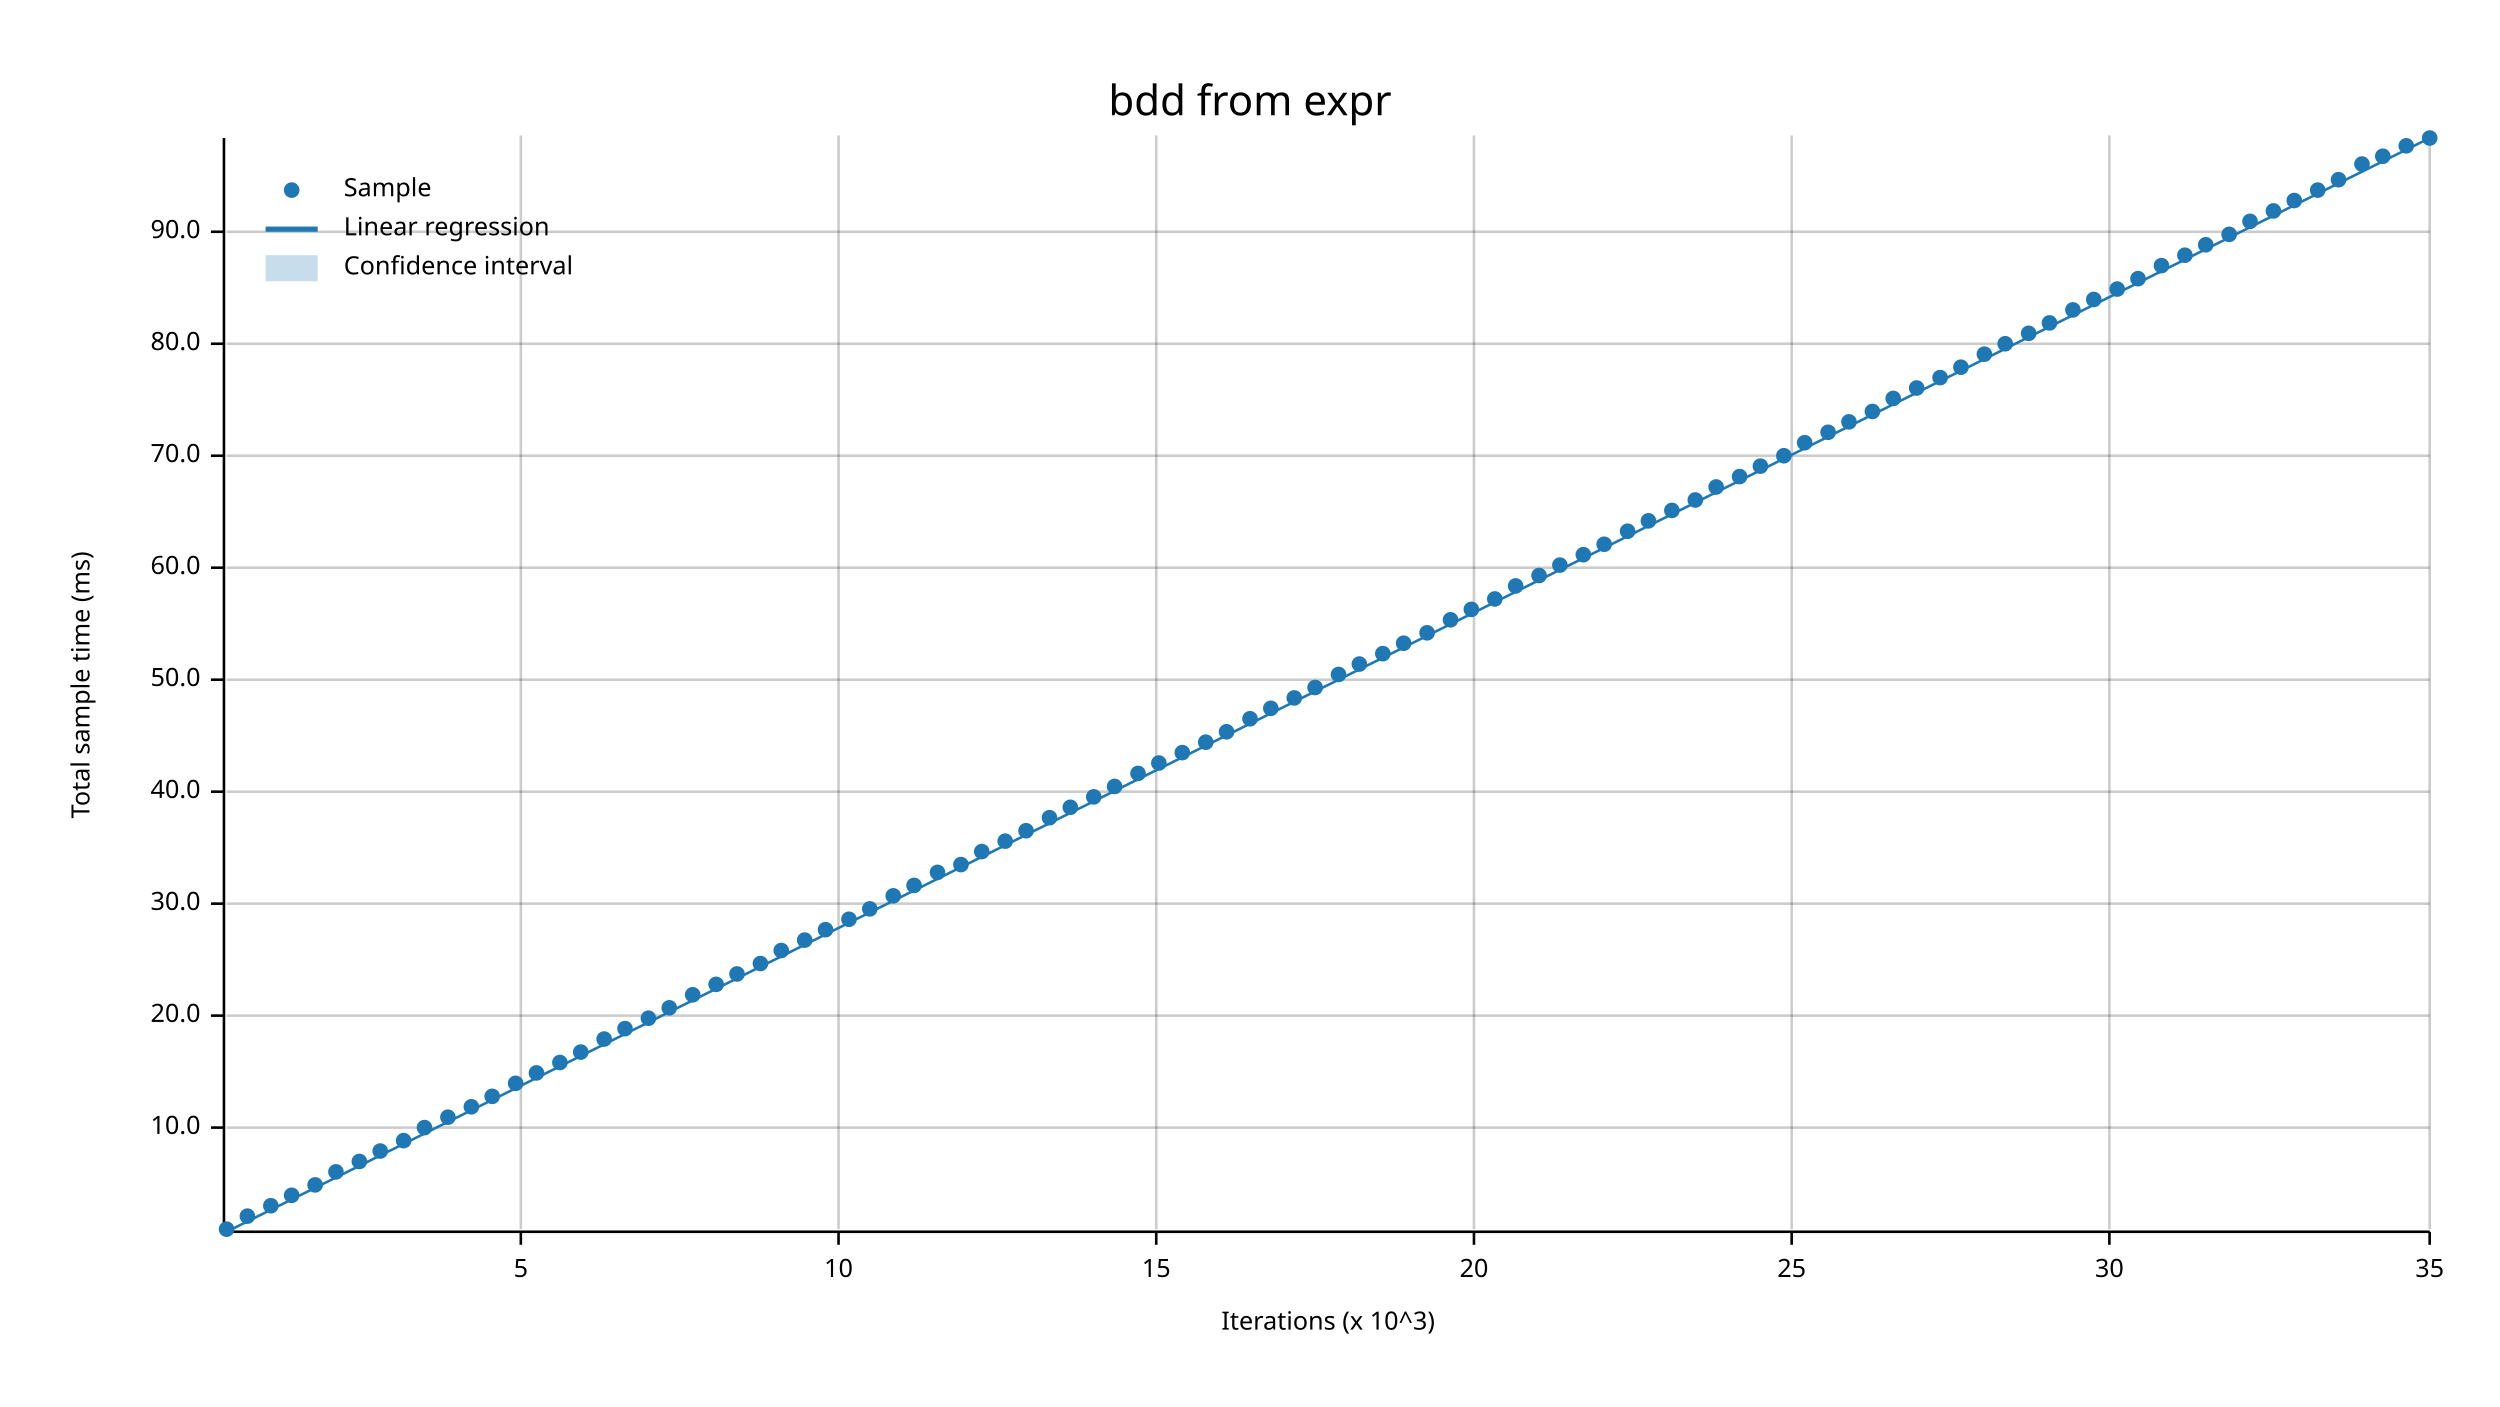
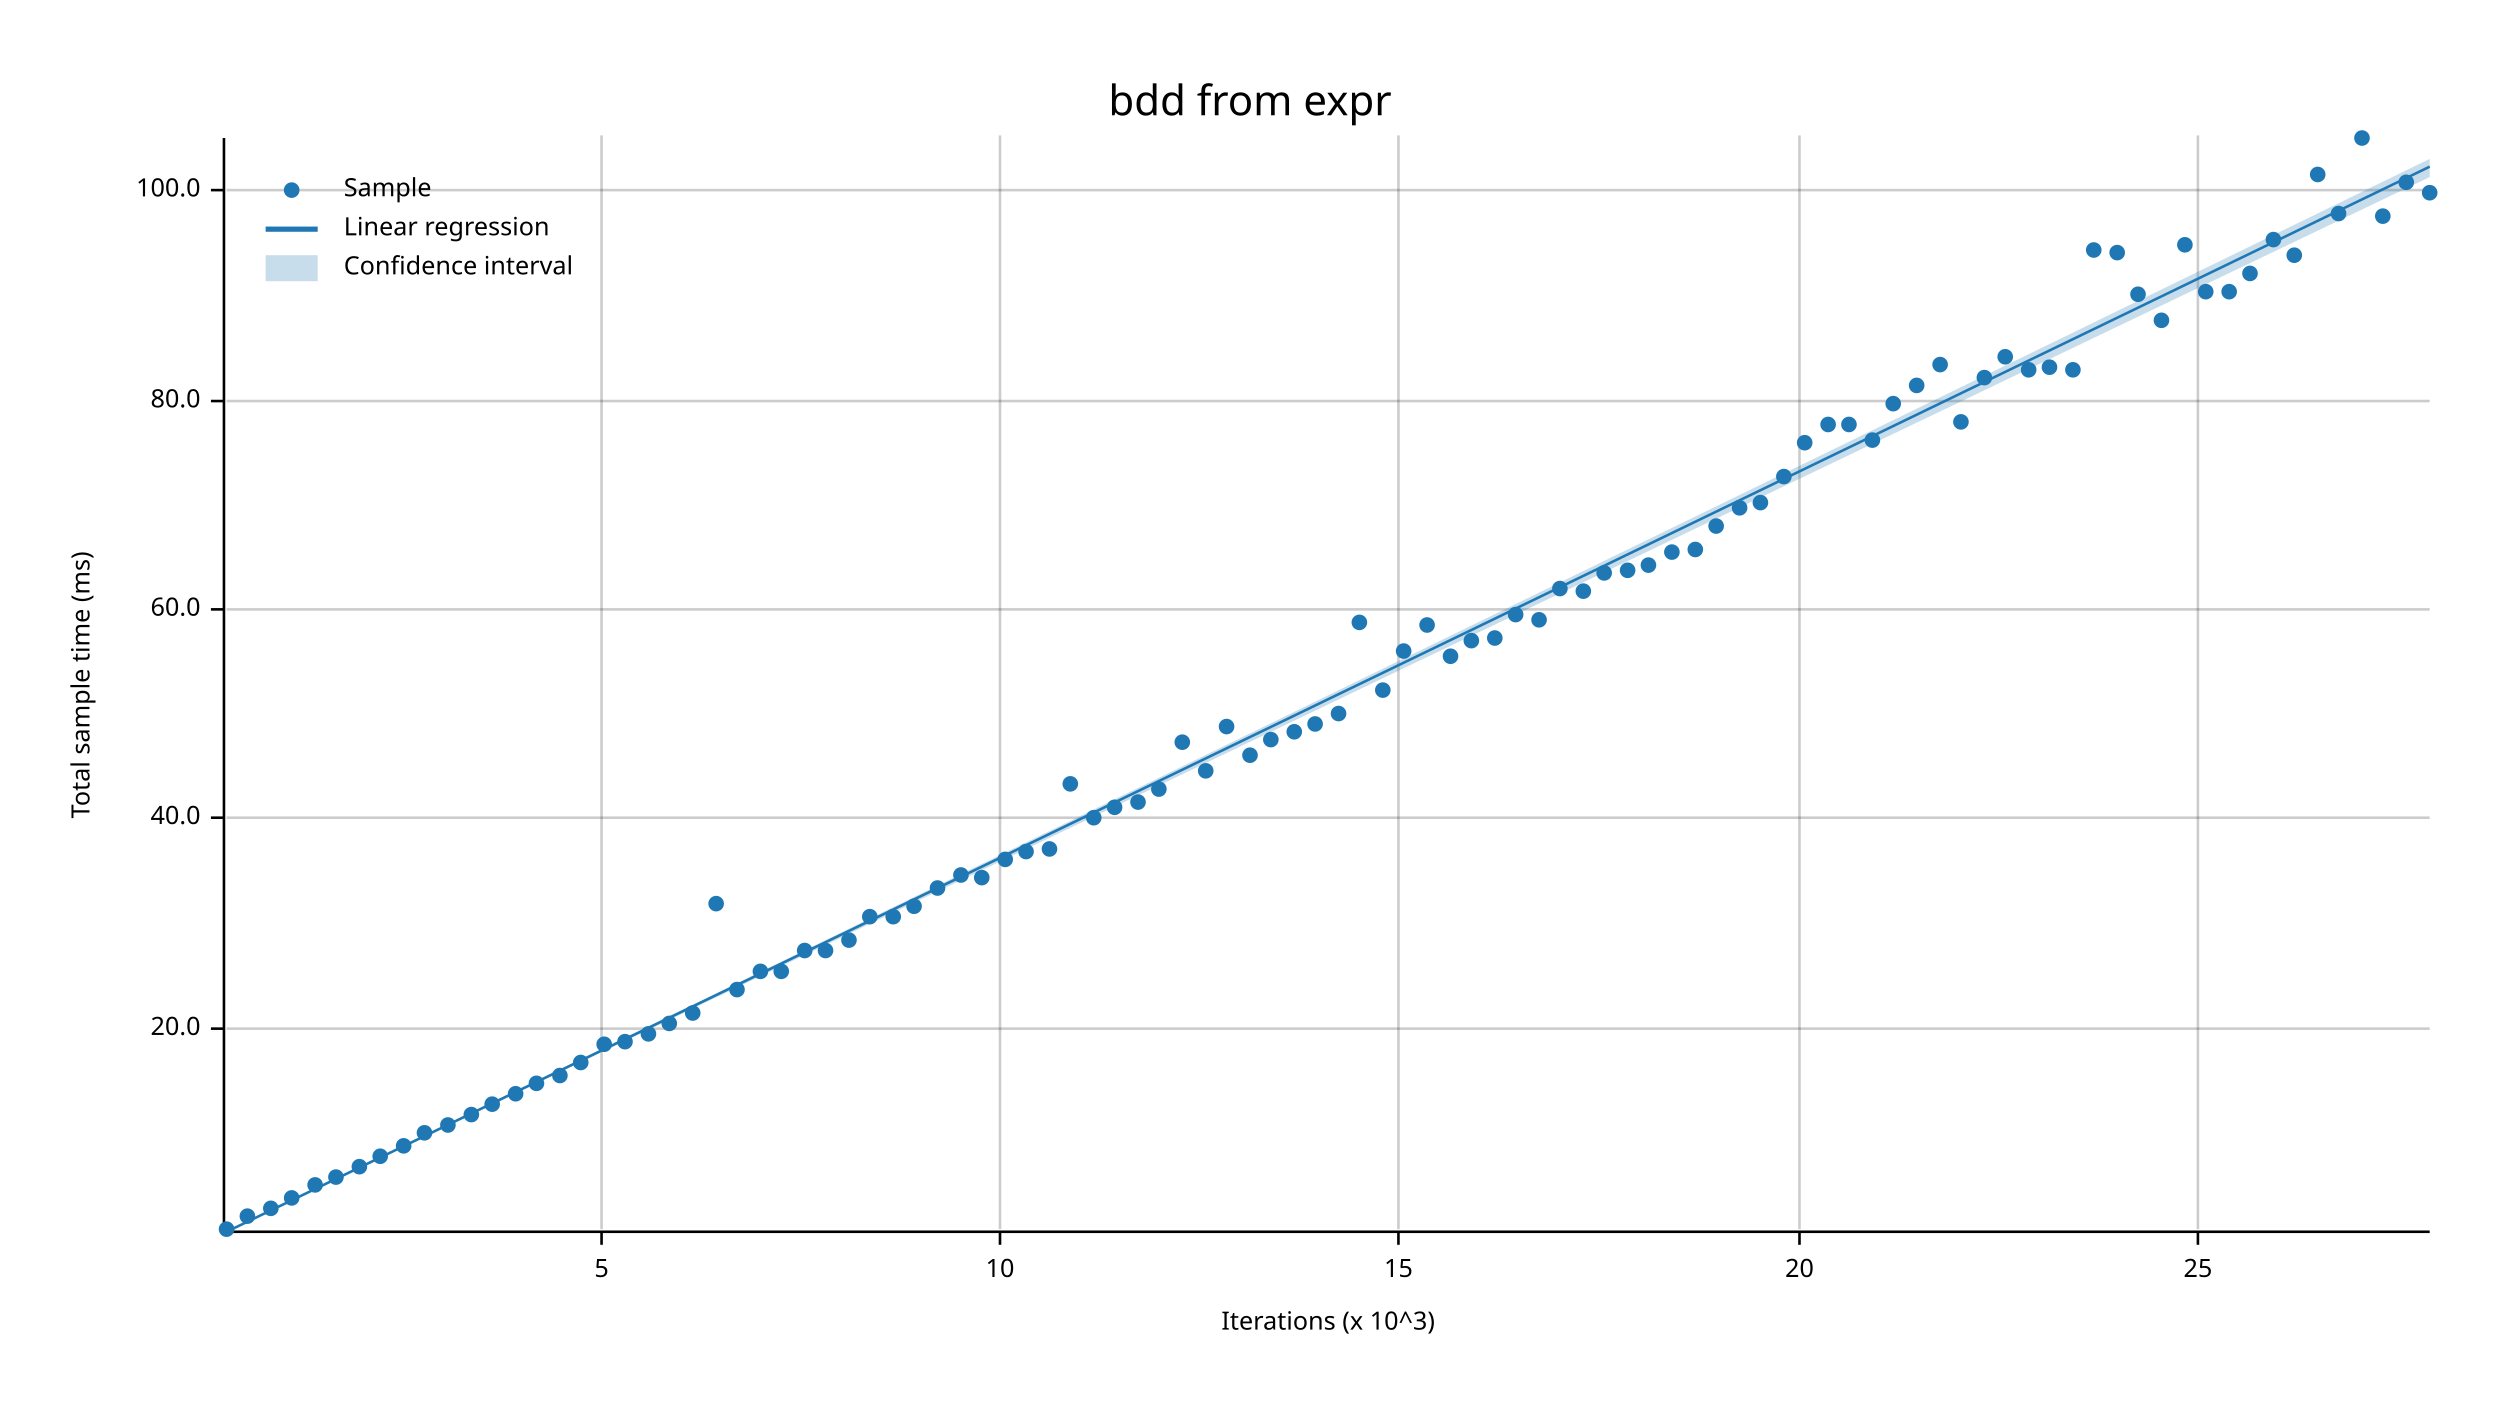
<svg xmlns="http://www.w3.org/2000/svg" width="960" height="540" viewBox="0 0 960 540">
  <text x="480" y="32" dy="0.76em" text-anchor="middle" font-family="sans-serif" font-size="16.129" opacity="1" fill="#000000">
bdd from expr
</text>
  <text x="27" y="263" dy="0.76em" text-anchor="middle" font-family="sans-serif" font-size="9.677" opacity="1" fill="#000000" transform="rotate(270, 27, 263)">
Total sample time (ms)
</text>
  <text x="510" y="513" dy="-0.5ex" text-anchor="middle" font-family="sans-serif" font-size="9.677" opacity="1" fill="#000000">
Iterations (x 10^3)
</text>
-   <line opacity="0.2" stroke="#000000" stroke-width="1" x1="200" y1="472" x2="200" y2="52" />
-   <line opacity="0.2" stroke="#000000" stroke-width="1" x1="322" y1="472" x2="322" y2="52" />
-   <line opacity="0.2" stroke="#000000" stroke-width="1" x1="444" y1="472" x2="444" y2="52" />
-   <line opacity="0.2" stroke="#000000" stroke-width="1" x1="566" y1="472" x2="566" y2="52" />
-   <line opacity="0.2" stroke="#000000" stroke-width="1" x1="688" y1="472" x2="688" y2="52" />
-   <line opacity="0.2" stroke="#000000" stroke-width="1" x1="810" y1="472" x2="810" y2="52" />
-   <line opacity="0.2" stroke="#000000" stroke-width="1" x1="933" y1="472" x2="933" y2="52" />
-   <line opacity="0.2" stroke="#000000" stroke-width="1" x1="87" y1="433" x2="933" y2="433" />
-   <line opacity="0.2" stroke="#000000" stroke-width="1" x1="87" y1="390" x2="933" y2="390" />
-   <line opacity="0.2" stroke="#000000" stroke-width="1" x1="87" y1="347" x2="933" y2="347" />
-   <line opacity="0.2" stroke="#000000" stroke-width="1" x1="87" y1="304" x2="933" y2="304" />
-   <line opacity="0.2" stroke="#000000" stroke-width="1" x1="87" y1="261" x2="933" y2="261" />
-   <line opacity="0.2" stroke="#000000" stroke-width="1" x1="87" y1="218" x2="933" y2="218" />
-   <line opacity="0.2" stroke="#000000" stroke-width="1" x1="87" y1="175" x2="933" y2="175" />
-   <line opacity="0.2" stroke="#000000" stroke-width="1" x1="87" y1="132" x2="933" y2="132" />
-   <line opacity="0.2" stroke="#000000" stroke-width="1" x1="87" y1="89" x2="933" y2="89" />
+   <line opacity="0.2" stroke="#000000" stroke-width="1" x1="231" y1="472" x2="231" y2="52" />
+   <line opacity="0.2" stroke="#000000" stroke-width="1" x1="384" y1="472" x2="384" y2="52" />
+   <line opacity="0.2" stroke="#000000" stroke-width="1" x1="537" y1="472" x2="537" y2="52" />
+   <line opacity="0.2" stroke="#000000" stroke-width="1" x1="691" y1="472" x2="691" y2="52" />
+   <line opacity="0.2" stroke="#000000" stroke-width="1" x1="844" y1="472" x2="844" y2="52" />
+   <line opacity="0.2" stroke="#000000" stroke-width="1" x1="87" y1="395" x2="933" y2="395" />
+   <line opacity="0.2" stroke="#000000" stroke-width="1" x1="87" y1="314" x2="933" y2="314" />
+   <line opacity="0.2" stroke="#000000" stroke-width="1" x1="87" y1="234" x2="933" y2="234" />
+   <line opacity="0.2" stroke="#000000" stroke-width="1" x1="87" y1="154" x2="933" y2="154" />
+   <line opacity="0.2" stroke="#000000" stroke-width="1" x1="87" y1="73" x2="933" y2="73" />
  <polyline fill="none" opacity="1" stroke="#000000" stroke-width="1" points="86,53 86,473 " />
-   <text x="77" y="433" dy="0.5ex" text-anchor="end" font-family="sans-serif" font-size="9.677" opacity="1" fill="#000000">
- 10.0
- </text>
-   <polyline fill="none" opacity="1" stroke="#000000" stroke-width="1" points="81,433 86,433 " />
-   <text x="77" y="390" dy="0.5ex" text-anchor="end" font-family="sans-serif" font-size="9.677" opacity="1" fill="#000000">
+   <text x="77" y="395" dy="0.5ex" text-anchor="end" font-family="sans-serif" font-size="9.677" opacity="1" fill="#000000">
20.0
</text>
-   <polyline fill="none" opacity="1" stroke="#000000" stroke-width="1" points="81,390 86,390 " />
-   <text x="77" y="347" dy="0.5ex" text-anchor="end" font-family="sans-serif" font-size="9.677" opacity="1" fill="#000000">
- 30.0
- </text>
-   <polyline fill="none" opacity="1" stroke="#000000" stroke-width="1" points="81,347 86,347 " />
-   <text x="77" y="304" dy="0.5ex" text-anchor="end" font-family="sans-serif" font-size="9.677" opacity="1" fill="#000000">
+   <polyline fill="none" opacity="1" stroke="#000000" stroke-width="1" points="81,395 86,395 " />
+   <text x="77" y="314" dy="0.5ex" text-anchor="end" font-family="sans-serif" font-size="9.677" opacity="1" fill="#000000">
40.0
</text>
-   <polyline fill="none" opacity="1" stroke="#000000" stroke-width="1" points="81,304 86,304 " />
-   <text x="77" y="261" dy="0.5ex" text-anchor="end" font-family="sans-serif" font-size="9.677" opacity="1" fill="#000000">
- 50.0
- </text>
-   <polyline fill="none" opacity="1" stroke="#000000" stroke-width="1" points="81,261 86,261 " />
-   <text x="77" y="218" dy="0.5ex" text-anchor="end" font-family="sans-serif" font-size="9.677" opacity="1" fill="#000000">
+   <polyline fill="none" opacity="1" stroke="#000000" stroke-width="1" points="81,314 86,314 " />
+   <text x="77" y="234" dy="0.5ex" text-anchor="end" font-family="sans-serif" font-size="9.677" opacity="1" fill="#000000">
60.0
</text>
-   <polyline fill="none" opacity="1" stroke="#000000" stroke-width="1" points="81,218 86,218 " />
-   <text x="77" y="175" dy="0.5ex" text-anchor="end" font-family="sans-serif" font-size="9.677" opacity="1" fill="#000000">
- 70.0
- </text>
-   <polyline fill="none" opacity="1" stroke="#000000" stroke-width="1" points="81,175 86,175 " />
-   <text x="77" y="132" dy="0.5ex" text-anchor="end" font-family="sans-serif" font-size="9.677" opacity="1" fill="#000000">
+   <polyline fill="none" opacity="1" stroke="#000000" stroke-width="1" points="81,234 86,234 " />
+   <text x="77" y="154" dy="0.5ex" text-anchor="end" font-family="sans-serif" font-size="9.677" opacity="1" fill="#000000">
80.0
</text>
-   <polyline fill="none" opacity="1" stroke="#000000" stroke-width="1" points="81,132 86,132 " />
-   <text x="77" y="89" dy="0.5ex" text-anchor="end" font-family="sans-serif" font-size="9.677" opacity="1" fill="#000000">
- 90.0
+   <polyline fill="none" opacity="1" stroke="#000000" stroke-width="1" points="81,154 86,154 " />
+   <text x="77" y="73" dy="0.5ex" text-anchor="end" font-family="sans-serif" font-size="9.677" opacity="1" fill="#000000">
+ 100.0
</text>
-   <polyline fill="none" opacity="1" stroke="#000000" stroke-width="1" points="81,89 86,89 " />
+   <polyline fill="none" opacity="1" stroke="#000000" stroke-width="1" points="81,73 86,73 " />
  <polyline fill="none" opacity="1" stroke="#000000" stroke-width="1" points="87,473 933,473 " />
-   <text x="200" y="483" dy="0.76em" text-anchor="middle" font-family="sans-serif" font-size="9.677" opacity="1" fill="#000000">
+   <text x="231" y="483" dy="0.76em" text-anchor="middle" font-family="sans-serif" font-size="9.677" opacity="1" fill="#000000">
5
</text>
-   <polyline fill="none" opacity="1" stroke="#000000" stroke-width="1" points="200,473 200,478 " />
-   <text x="322" y="483" dy="0.76em" text-anchor="middle" font-family="sans-serif" font-size="9.677" opacity="1" fill="#000000">
+   <polyline fill="none" opacity="1" stroke="#000000" stroke-width="1" points="231,473 231,478 " />
+   <text x="384" y="483" dy="0.76em" text-anchor="middle" font-family="sans-serif" font-size="9.677" opacity="1" fill="#000000">
10
</text>
-   <polyline fill="none" opacity="1" stroke="#000000" stroke-width="1" points="322,473 322,478 " />
-   <text x="444" y="483" dy="0.76em" text-anchor="middle" font-family="sans-serif" font-size="9.677" opacity="1" fill="#000000">
+   <polyline fill="none" opacity="1" stroke="#000000" stroke-width="1" points="384,473 384,478 " />
+   <text x="537" y="483" dy="0.76em" text-anchor="middle" font-family="sans-serif" font-size="9.677" opacity="1" fill="#000000">
15
</text>
-   <polyline fill="none" opacity="1" stroke="#000000" stroke-width="1" points="444,473 444,478 " />
-   <text x="566" y="483" dy="0.76em" text-anchor="middle" font-family="sans-serif" font-size="9.677" opacity="1" fill="#000000">
+   <polyline fill="none" opacity="1" stroke="#000000" stroke-width="1" points="537,473 537,478 " />
+   <text x="691" y="483" dy="0.76em" text-anchor="middle" font-family="sans-serif" font-size="9.677" opacity="1" fill="#000000">
20
</text>
-   <polyline fill="none" opacity="1" stroke="#000000" stroke-width="1" points="566,473 566,478 " />
-   <text x="688" y="483" dy="0.76em" text-anchor="middle" font-family="sans-serif" font-size="9.677" opacity="1" fill="#000000">
+   <polyline fill="none" opacity="1" stroke="#000000" stroke-width="1" points="691,473 691,478 " />
+   <text x="844" y="483" dy="0.76em" text-anchor="middle" font-family="sans-serif" font-size="9.677" opacity="1" fill="#000000">
25
</text>
-   <polyline fill="none" opacity="1" stroke="#000000" stroke-width="1" points="688,473 688,478 " />
-   <text x="810" y="483" dy="0.76em" text-anchor="middle" font-family="sans-serif" font-size="9.677" opacity="1" fill="#000000">
- 30
- </text>
-   <polyline fill="none" opacity="1" stroke="#000000" stroke-width="1" points="810,473 810,478 " />
-   <text x="933" y="483" dy="0.76em" text-anchor="middle" font-family="sans-serif" font-size="9.677" opacity="1" fill="#000000">
- 35
- </text>
-   <polyline fill="none" opacity="1" stroke="#000000" stroke-width="1" points="933,473 933,478 " />
+   <polyline fill="none" opacity="1" stroke="#000000" stroke-width="1" points="844,473 844,478 " />
  <circle cx="87" cy="472" r="3" opacity="1" fill="#1F78B4" stroke="none" stroke-width="1" />
  <circle cx="95" cy="467" r="3" opacity="1" fill="#1F78B4" stroke="none" stroke-width="1" />
-   <circle cx="104" cy="463" r="3" opacity="1" fill="#1F78B4" stroke="none" stroke-width="1" />
-   <circle cx="112" cy="459" r="3" opacity="1" fill="#1F78B4" stroke="none" stroke-width="1" />
+   <circle cx="104" cy="464" r="3" opacity="1" fill="#1F78B4" stroke="none" stroke-width="1" />
+   <circle cx="112" cy="460" r="3" opacity="1" fill="#1F78B4" stroke="none" stroke-width="1" />
  <circle cx="121" cy="455" r="3" opacity="1" fill="#1F78B4" stroke="none" stroke-width="1" />
-   <circle cx="129" cy="450" r="3" opacity="1" fill="#1F78B4" stroke="none" stroke-width="1" />
-   <circle cx="138" cy="446" r="3" opacity="1" fill="#1F78B4" stroke="none" stroke-width="1" />
-   <circle cx="146" cy="442" r="3" opacity="1" fill="#1F78B4" stroke="none" stroke-width="1" />
-   <circle cx="155" cy="438" r="3" opacity="1" fill="#1F78B4" stroke="none" stroke-width="1" />
-   <circle cx="163" cy="433" r="3" opacity="1" fill="#1F78B4" stroke="none" stroke-width="1" />
-   <circle cx="172" cy="429" r="3" opacity="1" fill="#1F78B4" stroke="none" stroke-width="1" />
-   <circle cx="181" cy="425" r="3" opacity="1" fill="#1F78B4" stroke="none" stroke-width="1" />
-   <circle cx="189" cy="421" r="3" opacity="1" fill="#1F78B4" stroke="none" stroke-width="1" />
-   <circle cx="198" cy="416" r="3" opacity="1" fill="#1F78B4" stroke="none" stroke-width="1" />
-   <circle cx="206" cy="412" r="3" opacity="1" fill="#1F78B4" stroke="none" stroke-width="1" />
-   <circle cx="215" cy="408" r="3" opacity="1" fill="#1F78B4" stroke="none" stroke-width="1" />
-   <circle cx="223" cy="404" r="3" opacity="1" fill="#1F78B4" stroke="none" stroke-width="1" />
-   <circle cx="232" cy="399" r="3" opacity="1" fill="#1F78B4" stroke="none" stroke-width="1" />
-   <circle cx="240" cy="395" r="3" opacity="1" fill="#1F78B4" stroke="none" stroke-width="1" />
-   <circle cx="249" cy="391" r="3" opacity="1" fill="#1F78B4" stroke="none" stroke-width="1" />
-   <circle cx="257" cy="387" r="3" opacity="1" fill="#1F78B4" stroke="none" stroke-width="1" />
-   <circle cx="266" cy="382" r="3" opacity="1" fill="#1F78B4" stroke="none" stroke-width="1" />
-   <circle cx="275" cy="378" r="3" opacity="1" fill="#1F78B4" stroke="none" stroke-width="1" />
-   <circle cx="283" cy="374" r="3" opacity="1" fill="#1F78B4" stroke="none" stroke-width="1" />
-   <circle cx="292" cy="370" r="3" opacity="1" fill="#1F78B4" stroke="none" stroke-width="1" />
-   <circle cx="300" cy="365" r="3" opacity="1" fill="#1F78B4" stroke="none" stroke-width="1" />
-   <circle cx="309" cy="361" r="3" opacity="1" fill="#1F78B4" stroke="none" stroke-width="1" />
-   <circle cx="317" cy="357" r="3" opacity="1" fill="#1F78B4" stroke="none" stroke-width="1" />
-   <circle cx="326" cy="353" r="3" opacity="1" fill="#1F78B4" stroke="none" stroke-width="1" />
-   <circle cx="334" cy="349" r="3" opacity="1" fill="#1F78B4" stroke="none" stroke-width="1" />
-   <circle cx="343" cy="344" r="3" opacity="1" fill="#1F78B4" stroke="none" stroke-width="1" />
-   <circle cx="351" cy="340" r="3" opacity="1" fill="#1F78B4" stroke="none" stroke-width="1" />
-   <circle cx="360" cy="335" r="3" opacity="1" fill="#1F78B4" stroke="none" stroke-width="1" />
-   <circle cx="369" cy="332" r="3" opacity="1" fill="#1F78B4" stroke="none" stroke-width="1" />
-   <circle cx="377" cy="327" r="3" opacity="1" fill="#1F78B4" stroke="none" stroke-width="1" />
-   <circle cx="386" cy="323" r="3" opacity="1" fill="#1F78B4" stroke="none" stroke-width="1" />
-   <circle cx="394" cy="319" r="3" opacity="1" fill="#1F78B4" stroke="none" stroke-width="1" />
-   <circle cx="403" cy="314" r="3" opacity="1" fill="#1F78B4" stroke="none" stroke-width="1" />
-   <circle cx="411" cy="310" r="3" opacity="1" fill="#1F78B4" stroke="none" stroke-width="1" />
-   <circle cx="420" cy="306" r="3" opacity="1" fill="#1F78B4" stroke="none" stroke-width="1" />
-   <circle cx="428" cy="302" r="3" opacity="1" fill="#1F78B4" stroke="none" stroke-width="1" />
-   <circle cx="437" cy="297" r="3" opacity="1" fill="#1F78B4" stroke="none" stroke-width="1" />
-   <circle cx="445" cy="293" r="3" opacity="1" fill="#1F78B4" stroke="none" stroke-width="1" />
-   <circle cx="454" cy="289" r="3" opacity="1" fill="#1F78B4" stroke="none" stroke-width="1" />
-   <circle cx="463" cy="285" r="3" opacity="1" fill="#1F78B4" stroke="none" stroke-width="1" />
-   <circle cx="471" cy="281" r="3" opacity="1" fill="#1F78B4" stroke="none" stroke-width="1" />
-   <circle cx="480" cy="276" r="3" opacity="1" fill="#1F78B4" stroke="none" stroke-width="1" />
-   <circle cx="488" cy="272" r="3" opacity="1" fill="#1F78B4" stroke="none" stroke-width="1" />
-   <circle cx="497" cy="268" r="3" opacity="1" fill="#1F78B4" stroke="none" stroke-width="1" />
-   <circle cx="505" cy="264" r="3" opacity="1" fill="#1F78B4" stroke="none" stroke-width="1" />
-   <circle cx="514" cy="259" r="3" opacity="1" fill="#1F78B4" stroke="none" stroke-width="1" />
-   <circle cx="522" cy="255" r="3" opacity="1" fill="#1F78B4" stroke="none" stroke-width="1" />
-   <circle cx="531" cy="251" r="3" opacity="1" fill="#1F78B4" stroke="none" stroke-width="1" />
-   <circle cx="539" cy="247" r="3" opacity="1" fill="#1F78B4" stroke="none" stroke-width="1" />
-   <circle cx="548" cy="243" r="3" opacity="1" fill="#1F78B4" stroke="none" stroke-width="1" />
-   <circle cx="557" cy="238" r="3" opacity="1" fill="#1F78B4" stroke="none" stroke-width="1" />
-   <circle cx="565" cy="234" r="3" opacity="1" fill="#1F78B4" stroke="none" stroke-width="1" />
-   <circle cx="574" cy="230" r="3" opacity="1" fill="#1F78B4" stroke="none" stroke-width="1" />
-   <circle cx="582" cy="225" r="3" opacity="1" fill="#1F78B4" stroke="none" stroke-width="1" />
-   <circle cx="591" cy="221" r="3" opacity="1" fill="#1F78B4" stroke="none" stroke-width="1" />
-   <circle cx="599" cy="217" r="3" opacity="1" fill="#1F78B4" stroke="none" stroke-width="1" />
-   <circle cx="608" cy="213" r="3" opacity="1" fill="#1F78B4" stroke="none" stroke-width="1" />
-   <circle cx="616" cy="209" r="3" opacity="1" fill="#1F78B4" stroke="none" stroke-width="1" />
-   <circle cx="625" cy="204" r="3" opacity="1" fill="#1F78B4" stroke="none" stroke-width="1" />
-   <circle cx="633" cy="200" r="3" opacity="1" fill="#1F78B4" stroke="none" stroke-width="1" />
-   <circle cx="642" cy="196" r="3" opacity="1" fill="#1F78B4" stroke="none" stroke-width="1" />
-   <circle cx="651" cy="192" r="3" opacity="1" fill="#1F78B4" stroke="none" stroke-width="1" />
-   <circle cx="659" cy="187" r="3" opacity="1" fill="#1F78B4" stroke="none" stroke-width="1" />
-   <circle cx="668" cy="183" r="3" opacity="1" fill="#1F78B4" stroke="none" stroke-width="1" />
-   <circle cx="676" cy="179" r="3" opacity="1" fill="#1F78B4" stroke="none" stroke-width="1" />
-   <circle cx="685" cy="175" r="3" opacity="1" fill="#1F78B4" stroke="none" stroke-width="1" />
+   <circle cx="129" cy="452" r="3" opacity="1" fill="#1F78B4" stroke="none" stroke-width="1" />
+   <circle cx="138" cy="448" r="3" opacity="1" fill="#1F78B4" stroke="none" stroke-width="1" />
+   <circle cx="146" cy="444" r="3" opacity="1" fill="#1F78B4" stroke="none" stroke-width="1" />
+   <circle cx="155" cy="440" r="3" opacity="1" fill="#1F78B4" stroke="none" stroke-width="1" />
+   <circle cx="163" cy="435" r="3" opacity="1" fill="#1F78B4" stroke="none" stroke-width="1" />
+   <circle cx="172" cy="432" r="3" opacity="1" fill="#1F78B4" stroke="none" stroke-width="1" />
+   <circle cx="181" cy="428" r="3" opacity="1" fill="#1F78B4" stroke="none" stroke-width="1" />
+   <circle cx="189" cy="424" r="3" opacity="1" fill="#1F78B4" stroke="none" stroke-width="1" />
+   <circle cx="198" cy="420" r="3" opacity="1" fill="#1F78B4" stroke="none" stroke-width="1" />
+   <circle cx="206" cy="416" r="3" opacity="1" fill="#1F78B4" stroke="none" stroke-width="1" />
+   <circle cx="215" cy="413" r="3" opacity="1" fill="#1F78B4" stroke="none" stroke-width="1" />
+   <circle cx="223" cy="408" r="3" opacity="1" fill="#1F78B4" stroke="none" stroke-width="1" />
+   <circle cx="232" cy="401" r="3" opacity="1" fill="#1F78B4" stroke="none" stroke-width="1" />
+   <circle cx="240" cy="400" r="3" opacity="1" fill="#1F78B4" stroke="none" stroke-width="1" />
+   <circle cx="249" cy="397" r="3" opacity="1" fill="#1F78B4" stroke="none" stroke-width="1" />
+   <circle cx="257" cy="393" r="3" opacity="1" fill="#1F78B4" stroke="none" stroke-width="1" />
+   <circle cx="266" cy="389" r="3" opacity="1" fill="#1F78B4" stroke="none" stroke-width="1" />
+   <circle cx="275" cy="347" r="3" opacity="1" fill="#1F78B4" stroke="none" stroke-width="1" />
+   <circle cx="283" cy="380" r="3" opacity="1" fill="#1F78B4" stroke="none" stroke-width="1" />
+   <circle cx="292" cy="373" r="3" opacity="1" fill="#1F78B4" stroke="none" stroke-width="1" />
+   <circle cx="300" cy="373" r="3" opacity="1" fill="#1F78B4" stroke="none" stroke-width="1" />
+   <circle cx="309" cy="365" r="3" opacity="1" fill="#1F78B4" stroke="none" stroke-width="1" />
+   <circle cx="317" cy="365" r="3" opacity="1" fill="#1F78B4" stroke="none" stroke-width="1" />
+   <circle cx="326" cy="361" r="3" opacity="1" fill="#1F78B4" stroke="none" stroke-width="1" />
+   <circle cx="334" cy="352" r="3" opacity="1" fill="#1F78B4" stroke="none" stroke-width="1" />
+   <circle cx="343" cy="352" r="3" opacity="1" fill="#1F78B4" stroke="none" stroke-width="1" />
+   <circle cx="351" cy="348" r="3" opacity="1" fill="#1F78B4" stroke="none" stroke-width="1" />
+   <circle cx="360" cy="341" r="3" opacity="1" fill="#1F78B4" stroke="none" stroke-width="1" />
+   <circle cx="369" cy="336" r="3" opacity="1" fill="#1F78B4" stroke="none" stroke-width="1" />
+   <circle cx="377" cy="337" r="3" opacity="1" fill="#1F78B4" stroke="none" stroke-width="1" />
+   <circle cx="386" cy="330" r="3" opacity="1" fill="#1F78B4" stroke="none" stroke-width="1" />
+   <circle cx="394" cy="327" r="3" opacity="1" fill="#1F78B4" stroke="none" stroke-width="1" />
+   <circle cx="403" cy="326" r="3" opacity="1" fill="#1F78B4" stroke="none" stroke-width="1" />
+   <circle cx="411" cy="301" r="3" opacity="1" fill="#1F78B4" stroke="none" stroke-width="1" />
+   <circle cx="420" cy="314" r="3" opacity="1" fill="#1F78B4" stroke="none" stroke-width="1" />
+   <circle cx="428" cy="310" r="3" opacity="1" fill="#1F78B4" stroke="none" stroke-width="1" />
+   <circle cx="437" cy="308" r="3" opacity="1" fill="#1F78B4" stroke="none" stroke-width="1" />
+   <circle cx="445" cy="303" r="3" opacity="1" fill="#1F78B4" stroke="none" stroke-width="1" />
+   <circle cx="454" cy="285" r="3" opacity="1" fill="#1F78B4" stroke="none" stroke-width="1" />
+   <circle cx="463" cy="296" r="3" opacity="1" fill="#1F78B4" stroke="none" stroke-width="1" />
+   <circle cx="471" cy="279" r="3" opacity="1" fill="#1F78B4" stroke="none" stroke-width="1" />
+   <circle cx="480" cy="290" r="3" opacity="1" fill="#1F78B4" stroke="none" stroke-width="1" />
+   <circle cx="488" cy="284" r="3" opacity="1" fill="#1F78B4" stroke="none" stroke-width="1" />
+   <circle cx="497" cy="281" r="3" opacity="1" fill="#1F78B4" stroke="none" stroke-width="1" />
+   <circle cx="505" cy="278" r="3" opacity="1" fill="#1F78B4" stroke="none" stroke-width="1" />
+   <circle cx="514" cy="274" r="3" opacity="1" fill="#1F78B4" stroke="none" stroke-width="1" />
+   <circle cx="522" cy="239" r="3" opacity="1" fill="#1F78B4" stroke="none" stroke-width="1" />
+   <circle cx="531" cy="265" r="3" opacity="1" fill="#1F78B4" stroke="none" stroke-width="1" />
+   <circle cx="539" cy="250" r="3" opacity="1" fill="#1F78B4" stroke="none" stroke-width="1" />
+   <circle cx="548" cy="240" r="3" opacity="1" fill="#1F78B4" stroke="none" stroke-width="1" />
+   <circle cx="557" cy="252" r="3" opacity="1" fill="#1F78B4" stroke="none" stroke-width="1" />
+   <circle cx="565" cy="246" r="3" opacity="1" fill="#1F78B4" stroke="none" stroke-width="1" />
+   <circle cx="574" cy="245" r="3" opacity="1" fill="#1F78B4" stroke="none" stroke-width="1" />
+   <circle cx="582" cy="236" r="3" opacity="1" fill="#1F78B4" stroke="none" stroke-width="1" />
+   <circle cx="591" cy="238" r="3" opacity="1" fill="#1F78B4" stroke="none" stroke-width="1" />
+   <circle cx="599" cy="226" r="3" opacity="1" fill="#1F78B4" stroke="none" stroke-width="1" />
+   <circle cx="608" cy="227" r="3" opacity="1" fill="#1F78B4" stroke="none" stroke-width="1" />
+   <circle cx="616" cy="220" r="3" opacity="1" fill="#1F78B4" stroke="none" stroke-width="1" />
+   <circle cx="625" cy="219" r="3" opacity="1" fill="#1F78B4" stroke="none" stroke-width="1" />
+   <circle cx="633" cy="217" r="3" opacity="1" fill="#1F78B4" stroke="none" stroke-width="1" />
+   <circle cx="642" cy="212" r="3" opacity="1" fill="#1F78B4" stroke="none" stroke-width="1" />
+   <circle cx="651" cy="211" r="3" opacity="1" fill="#1F78B4" stroke="none" stroke-width="1" />
+   <circle cx="659" cy="202" r="3" opacity="1" fill="#1F78B4" stroke="none" stroke-width="1" />
+   <circle cx="668" cy="195" r="3" opacity="1" fill="#1F78B4" stroke="none" stroke-width="1" />
+   <circle cx="676" cy="193" r="3" opacity="1" fill="#1F78B4" stroke="none" stroke-width="1" />
+   <circle cx="685" cy="183" r="3" opacity="1" fill="#1F78B4" stroke="none" stroke-width="1" />
  <circle cx="693" cy="170" r="3" opacity="1" fill="#1F78B4" stroke="none" stroke-width="1" />
-   <circle cx="702" cy="166" r="3" opacity="1" fill="#1F78B4" stroke="none" stroke-width="1" />
-   <circle cx="710" cy="162" r="3" opacity="1" fill="#1F78B4" stroke="none" stroke-width="1" />
-   <circle cx="719" cy="158" r="3" opacity="1" fill="#1F78B4" stroke="none" stroke-width="1" />
-   <circle cx="727" cy="153" r="3" opacity="1" fill="#1F78B4" stroke="none" stroke-width="1" />
-   <circle cx="736" cy="149" r="3" opacity="1" fill="#1F78B4" stroke="none" stroke-width="1" />
-   <circle cx="745" cy="145" r="3" opacity="1" fill="#1F78B4" stroke="none" stroke-width="1" />
-   <circle cx="753" cy="141" r="3" opacity="1" fill="#1F78B4" stroke="none" stroke-width="1" />
-   <circle cx="762" cy="136" r="3" opacity="1" fill="#1F78B4" stroke="none" stroke-width="1" />
-   <circle cx="770" cy="132" r="3" opacity="1" fill="#1F78B4" stroke="none" stroke-width="1" />
-   <circle cx="779" cy="128" r="3" opacity="1" fill="#1F78B4" stroke="none" stroke-width="1" />
-   <circle cx="787" cy="124" r="3" opacity="1" fill="#1F78B4" stroke="none" stroke-width="1" />
-   <circle cx="796" cy="119" r="3" opacity="1" fill="#1F78B4" stroke="none" stroke-width="1" />
-   <circle cx="804" cy="115" r="3" opacity="1" fill="#1F78B4" stroke="none" stroke-width="1" />
-   <circle cx="813" cy="111" r="3" opacity="1" fill="#1F78B4" stroke="none" stroke-width="1" />
-   <circle cx="821" cy="107" r="3" opacity="1" fill="#1F78B4" stroke="none" stroke-width="1" />
-   <circle cx="830" cy="102" r="3" opacity="1" fill="#1F78B4" stroke="none" stroke-width="1" />
-   <circle cx="839" cy="98" r="3" opacity="1" fill="#1F78B4" stroke="none" stroke-width="1" />
-   <circle cx="847" cy="94" r="3" opacity="1" fill="#1F78B4" stroke="none" stroke-width="1" />
-   <circle cx="856" cy="90" r="3" opacity="1" fill="#1F78B4" stroke="none" stroke-width="1" />
-   <circle cx="864" cy="85" r="3" opacity="1" fill="#1F78B4" stroke="none" stroke-width="1" />
-   <circle cx="873" cy="81" r="3" opacity="1" fill="#1F78B4" stroke="none" stroke-width="1" />
-   <circle cx="881" cy="77" r="3" opacity="1" fill="#1F78B4" stroke="none" stroke-width="1" />
-   <circle cx="890" cy="73" r="3" opacity="1" fill="#1F78B4" stroke="none" stroke-width="1" />
-   <circle cx="898" cy="69" r="3" opacity="1" fill="#1F78B4" stroke="none" stroke-width="1" />
-   <circle cx="907" cy="63" r="3" opacity="1" fill="#1F78B4" stroke="none" stroke-width="1" />
-   <circle cx="915" cy="60" r="3" opacity="1" fill="#1F78B4" stroke="none" stroke-width="1" />
-   <circle cx="924" cy="56" r="3" opacity="1" fill="#1F78B4" stroke="none" stroke-width="1" />
-   <circle cx="933" cy="53" r="3" opacity="1" fill="#1F78B4" stroke="none" stroke-width="1" />
-   <polyline fill="none" opacity="1" stroke="#1F78B4" stroke-width="1" points="87,473 933,53 " />
-   <polygon opacity="0.25" fill="#1F78B4" points="87,473 933,53 933,53 " />
+   <circle cx="702" cy="163" r="3" opacity="1" fill="#1F78B4" stroke="none" stroke-width="1" />
+   <circle cx="710" cy="163" r="3" opacity="1" fill="#1F78B4" stroke="none" stroke-width="1" />
+   <circle cx="719" cy="169" r="3" opacity="1" fill="#1F78B4" stroke="none" stroke-width="1" />
+   <circle cx="727" cy="155" r="3" opacity="1" fill="#1F78B4" stroke="none" stroke-width="1" />
+   <circle cx="736" cy="148" r="3" opacity="1" fill="#1F78B4" stroke="none" stroke-width="1" />
+   <circle cx="745" cy="140" r="3" opacity="1" fill="#1F78B4" stroke="none" stroke-width="1" />
+   <circle cx="753" cy="162" r="3" opacity="1" fill="#1F78B4" stroke="none" stroke-width="1" />
+   <circle cx="762" cy="145" r="3" opacity="1" fill="#1F78B4" stroke="none" stroke-width="1" />
+   <circle cx="770" cy="137" r="3" opacity="1" fill="#1F78B4" stroke="none" stroke-width="1" />
+   <circle cx="779" cy="142" r="3" opacity="1" fill="#1F78B4" stroke="none" stroke-width="1" />
+   <circle cx="787" cy="141" r="3" opacity="1" fill="#1F78B4" stroke="none" stroke-width="1" />
+   <circle cx="796" cy="142" r="3" opacity="1" fill="#1F78B4" stroke="none" stroke-width="1" />
+   <circle cx="804" cy="96" r="3" opacity="1" fill="#1F78B4" stroke="none" stroke-width="1" />
+   <circle cx="813" cy="97" r="3" opacity="1" fill="#1F78B4" stroke="none" stroke-width="1" />
+   <circle cx="821" cy="113" r="3" opacity="1" fill="#1F78B4" stroke="none" stroke-width="1" />
+   <circle cx="830" cy="123" r="3" opacity="1" fill="#1F78B4" stroke="none" stroke-width="1" />
+   <circle cx="839" cy="94" r="3" opacity="1" fill="#1F78B4" stroke="none" stroke-width="1" />
+   <circle cx="847" cy="112" r="3" opacity="1" fill="#1F78B4" stroke="none" stroke-width="1" />
+   <circle cx="856" cy="112" r="3" opacity="1" fill="#1F78B4" stroke="none" stroke-width="1" />
+   <circle cx="864" cy="105" r="3" opacity="1" fill="#1F78B4" stroke="none" stroke-width="1" />
+   <circle cx="873" cy="92" r="3" opacity="1" fill="#1F78B4" stroke="none" stroke-width="1" />
+   <circle cx="881" cy="98" r="3" opacity="1" fill="#1F78B4" stroke="none" stroke-width="1" />
+   <circle cx="890" cy="67" r="3" opacity="1" fill="#1F78B4" stroke="none" stroke-width="1" />
+   <circle cx="898" cy="82" r="3" opacity="1" fill="#1F78B4" stroke="none" stroke-width="1" />
+   <circle cx="907" cy="53" r="3" opacity="1" fill="#1F78B4" stroke="none" stroke-width="1" />
+   <circle cx="915" cy="83" r="3" opacity="1" fill="#1F78B4" stroke="none" stroke-width="1" />
+   <circle cx="924" cy="70" r="3" opacity="1" fill="#1F78B4" stroke="none" stroke-width="1" />
+   <circle cx="933" cy="74" r="3" opacity="1" fill="#1F78B4" stroke="none" stroke-width="1" />
+   <polyline fill="none" opacity="1" stroke="#1F78B4" stroke-width="1" points="87,473 933,64 " />
+   <polygon opacity="0.25" fill="#1F78B4" points="87,473 933,68 933,61 " />
  <text x="132" y="68" dy="0.76em" text-anchor="start" font-family="sans-serif" font-size="9.677" opacity="1" fill="#000000">
Sample
</text>
  <text x="132" y="83" dy="0.76em" text-anchor="start" font-family="sans-serif" font-size="9.677" opacity="1" fill="#000000">
Linear regression
</text>
  <text x="132" y="98" dy="0.76em" text-anchor="start" font-family="sans-serif" font-size="9.677" opacity="1" fill="#000000">
Confidence interval
</text>
  <circle cx="112" cy="73" r="3" opacity="1" fill="#1F78B4" stroke="none" stroke-width="1" />
  <polyline fill="none" opacity="1" stroke="#1F78B4" stroke-width="2" points="102,88 122,88 " />
  <rect x="102" y="98" width="20" height="10" opacity="0.25" fill="#1F78B4" stroke="none" />
</svg>
